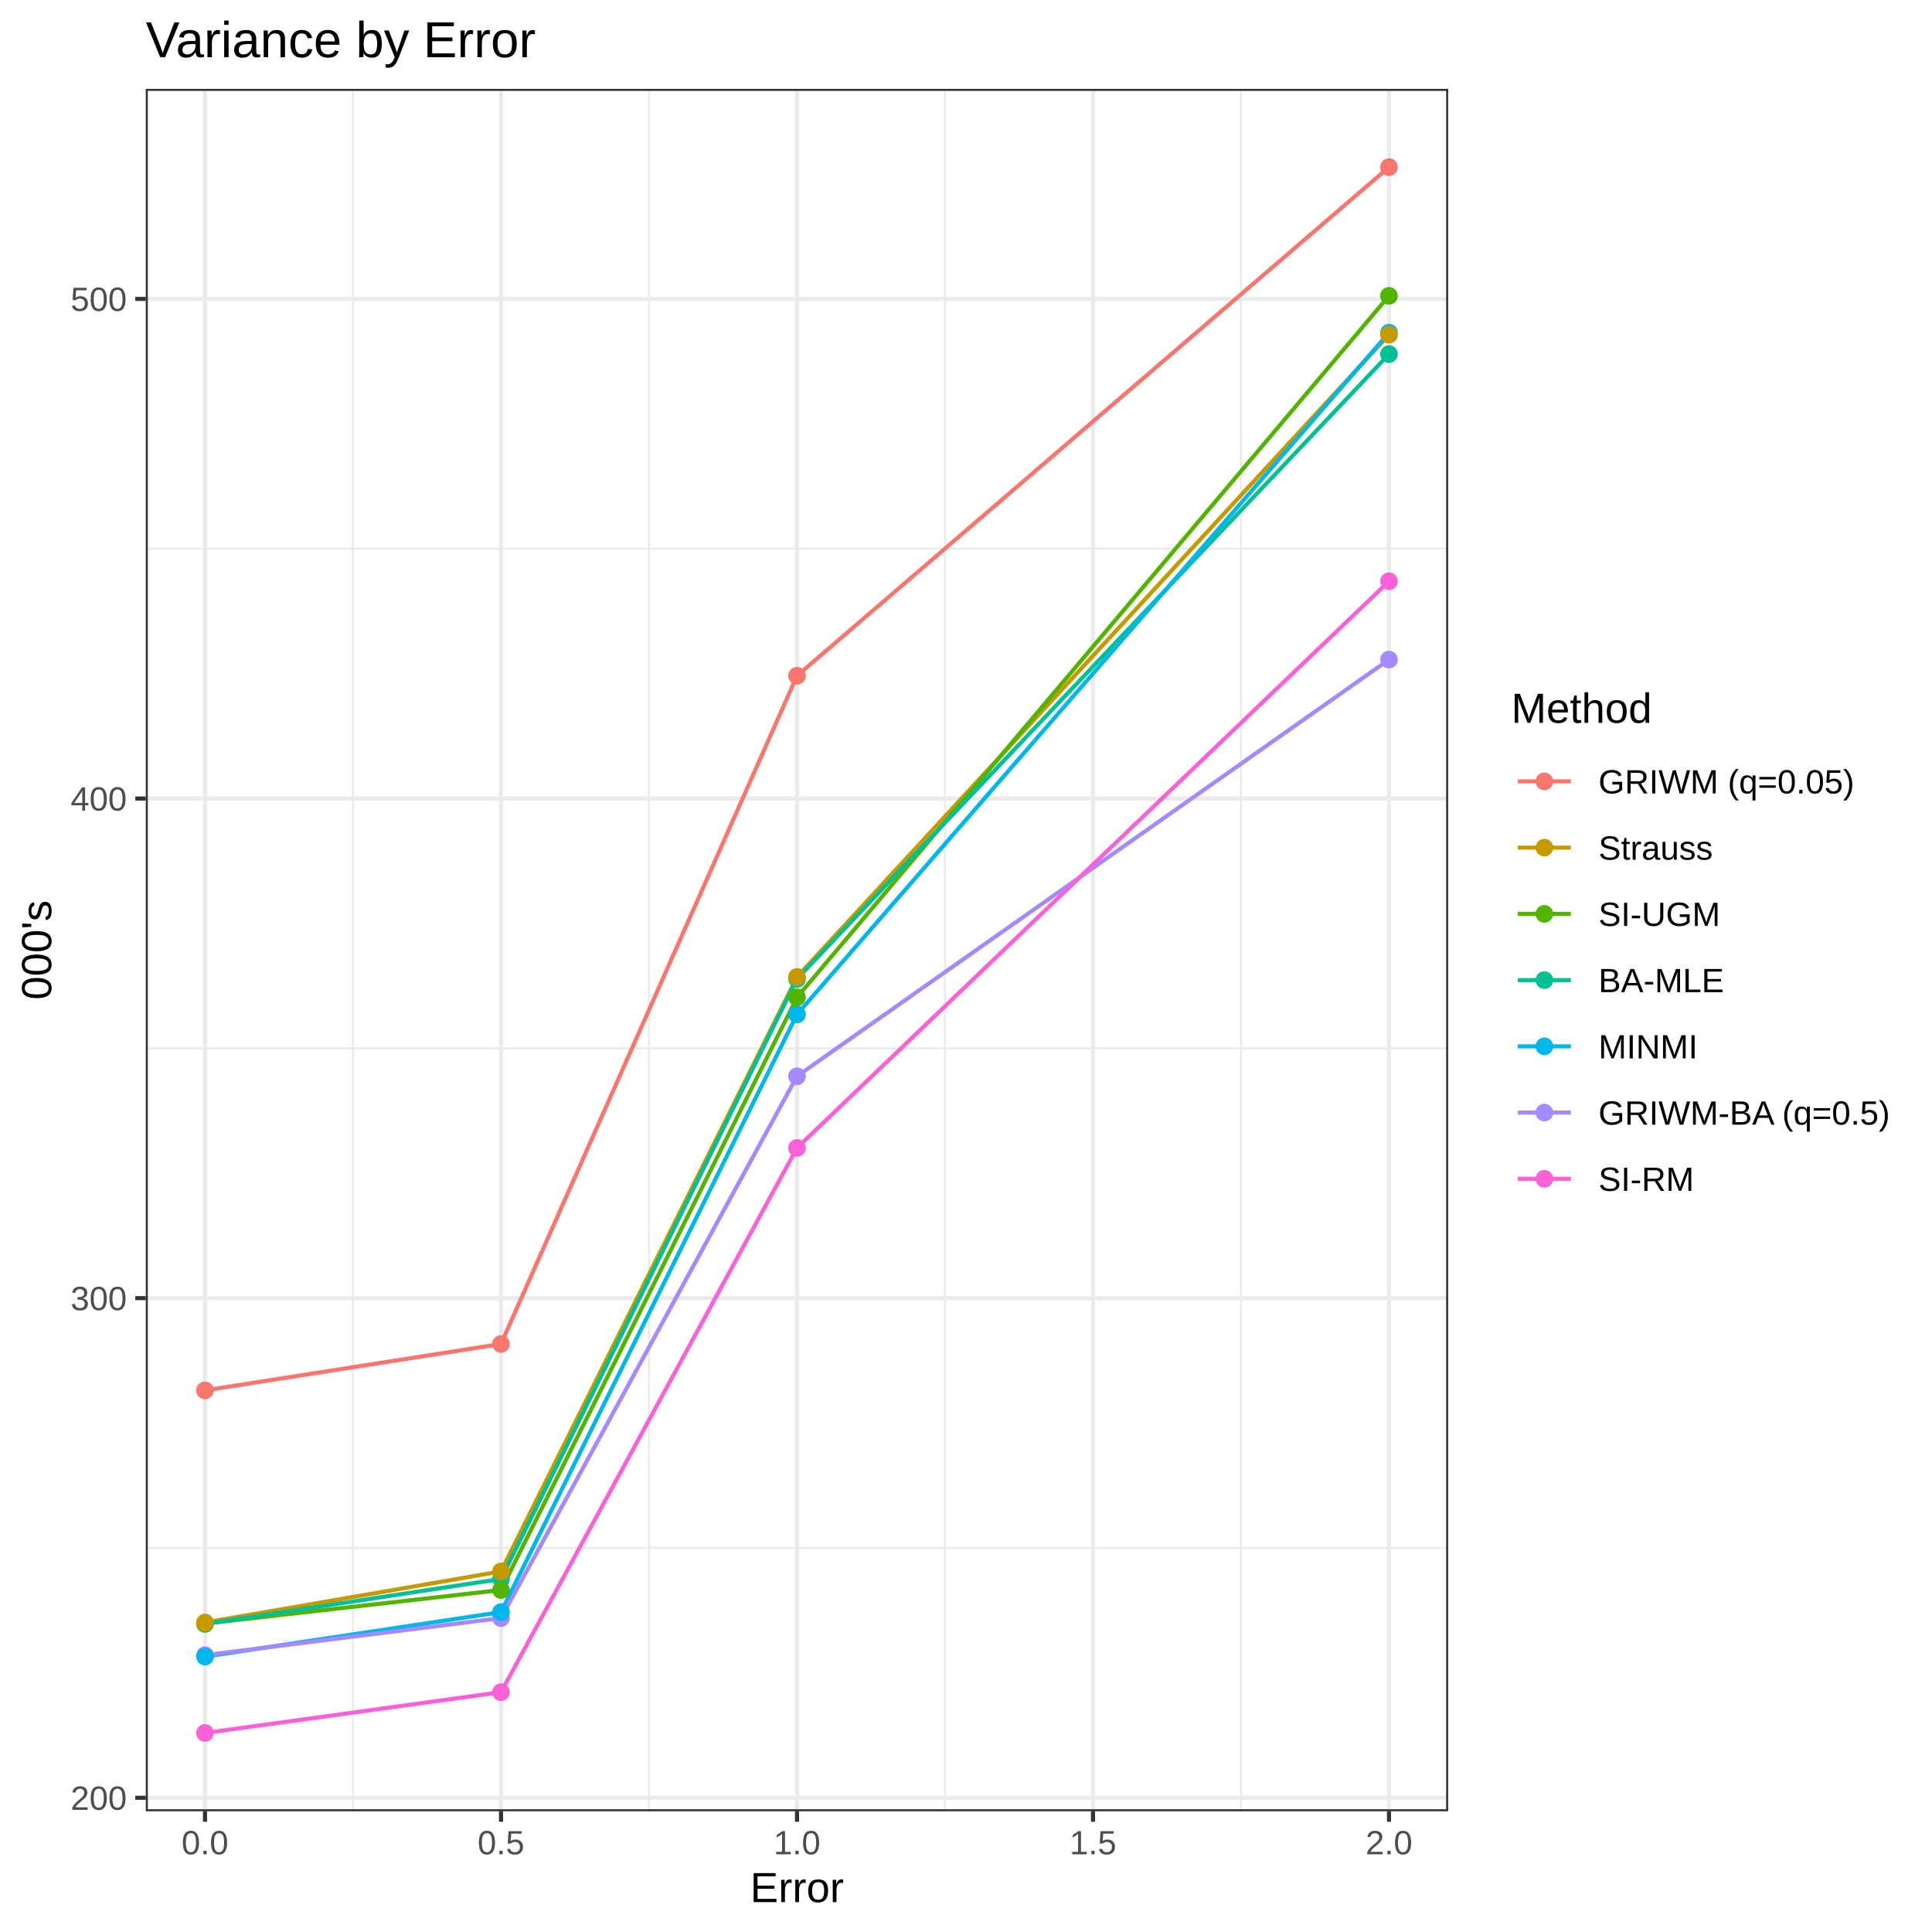
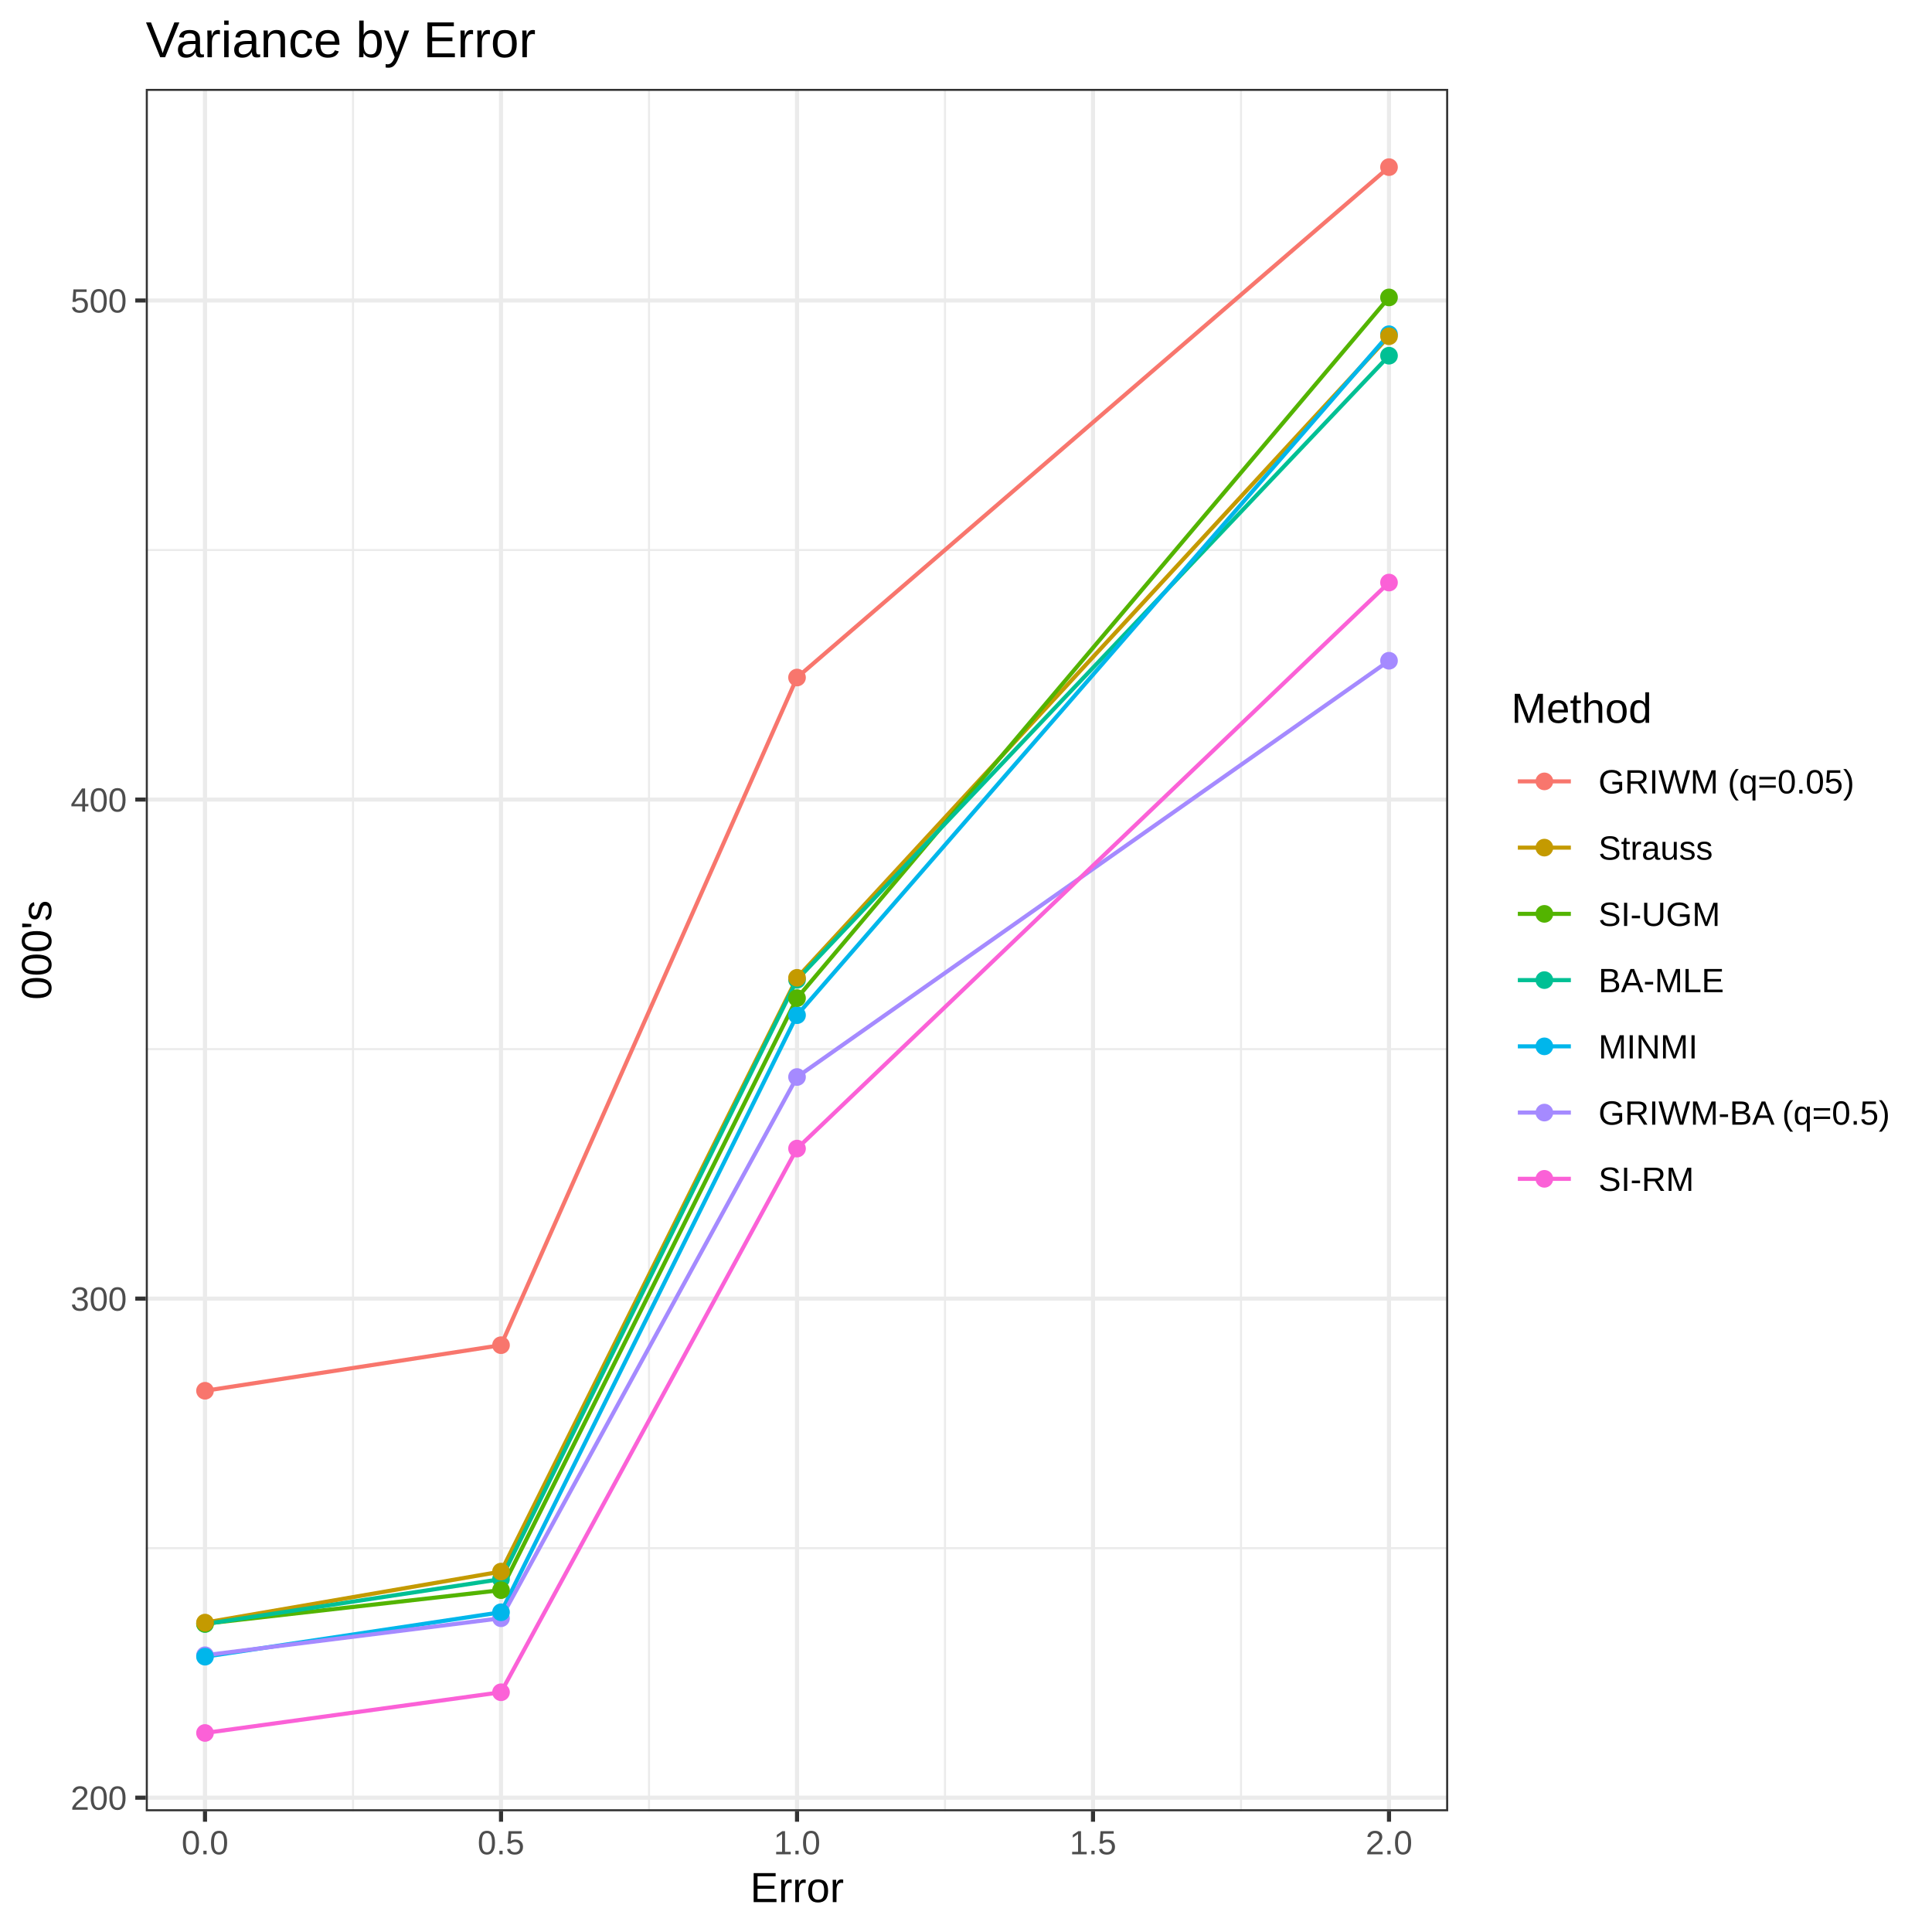
<svg xmlns="http://www.w3.org/2000/svg" class="svglite" width="504.00pt" height="504.00pt" viewBox="0 0 504.00 504.00">
  <defs>
    <style type="text/css">
    .svglite line, .svglite polyline, .svglite polygon, .svglite path, .svglite rect, .svglite circle {
      fill: none;
      stroke: #000000;
      stroke-linecap: round;
      stroke-linejoin: round;
      stroke-miterlimit: 10.00;
    }
    .svglite text {
      white-space: pre;
    }
  </style>
  </defs>
  <rect width="100%" height="100%" style="stroke: none; fill: #FFFFFF;" />
  <defs>
    <clipPath id="cpMC4wMHw1MDQuMDB8MC4wMHw1MDQuMDA=">
      <rect x="0.00" y="0.00" width="504.00" height="504.00" />
    </clipPath>
  </defs>
  <g clip-path="url(#cpMC4wMHw1MDQuMDB8MC4wMHw1MDQuMDA=)">
    <rect x="0.00" y="-0" width="504.00" height="504.00" style="stroke-width: 1.07; stroke: #FFFFFF; fill: #FFFFFF;" />
  </g>
  <defs>
    <clipPath id="cpMzguMDN8Mzc3LjgwfDIzLjE4fDQ3Mi41MA==">
      <rect x="38.03" y="23.18" width="339.76" height="449.33" />
    </clipPath>
  </defs>
  <g clip-path="url(#cpMzguMDN8Mzc3LjgwfDIzLjE4fDQ3Mi41MA==)">
    <rect x="38.03" y="23.18" width="339.76" height="449.33" style="stroke-width: 1.07; stroke: none; fill: #FFFFFF;" />
-     <polyline points="38.03,403.81 377.80,403.81 " style="stroke-width: 0.53; stroke: #EBEBEB; stroke-linecap: butt;" />
-     <polyline points="38.03,273.48 377.80,273.48 " style="stroke-width: 0.53; stroke: #EBEBEB; stroke-linecap: butt;" />
-     <polyline points="38.03,143.14 377.80,143.14 " style="stroke-width: 0.53; stroke: #EBEBEB; stroke-linecap: butt;" />
+     <polyline points="38.03,403.87 377.80,403.87 " style="stroke-width: 0.53; stroke: #EBEBEB; stroke-linecap: butt;" />
+     <polyline points="38.03,273.68 377.80,273.68 " style="stroke-width: 0.53; stroke: #EBEBEB; stroke-linecap: butt;" />
+     <polyline points="38.03,143.49 377.80,143.49 " style="stroke-width: 0.53; stroke: #EBEBEB; stroke-linecap: butt;" />
    <polyline points="92.09,472.50 92.09,23.18 " style="stroke-width: 0.53; stroke: #EBEBEB; stroke-linecap: butt;" />
    <polyline points="169.31,472.50 169.31,23.18 " style="stroke-width: 0.53; stroke: #EBEBEB; stroke-linecap: butt;" />
    <polyline points="246.52,472.50 246.52,23.18 " style="stroke-width: 0.53; stroke: #EBEBEB; stroke-linecap: butt;" />
    <polyline points="323.74,472.50 323.74,23.18 " style="stroke-width: 0.53; stroke: #EBEBEB; stroke-linecap: butt;" />
-     <polyline points="38.03,468.98 377.80,468.98 " style="stroke-width: 1.07; stroke: #EBEBEB; stroke-linecap: butt;" />
-     <polyline points="38.03,338.64 377.80,338.64 " style="stroke-width: 1.07; stroke: #EBEBEB; stroke-linecap: butt;" />
-     <polyline points="38.03,208.31 377.80,208.31 " style="stroke-width: 1.07; stroke: #EBEBEB; stroke-linecap: butt;" />
-     <polyline points="38.03,77.97 377.80,77.97 " style="stroke-width: 1.07; stroke: #EBEBEB; stroke-linecap: butt;" />
+     <polyline points="38.03,468.96 377.80,468.96 " style="stroke-width: 1.07; stroke: #EBEBEB; stroke-linecap: butt;" />
+     <polyline points="38.03,338.77 377.80,338.77 " style="stroke-width: 1.07; stroke: #EBEBEB; stroke-linecap: butt;" />
+     <polyline points="38.03,208.58 377.80,208.58 " style="stroke-width: 1.07; stroke: #EBEBEB; stroke-linecap: butt;" />
+     <polyline points="38.03,78.39 377.80,78.39 " style="stroke-width: 1.07; stroke: #EBEBEB; stroke-linecap: butt;" />
    <polyline points="53.48,472.50 53.48,23.18 " style="stroke-width: 1.07; stroke: #EBEBEB; stroke-linecap: butt;" />
    <polyline points="130.70,472.50 130.70,23.18 " style="stroke-width: 1.07; stroke: #EBEBEB; stroke-linecap: butt;" />
    <polyline points="207.92,472.50 207.92,23.18 " style="stroke-width: 1.07; stroke: #EBEBEB; stroke-linecap: butt;" />
    <polyline points="285.13,472.50 285.13,23.18 " style="stroke-width: 1.07; stroke: #EBEBEB; stroke-linecap: butt;" />
    <polyline points="362.35,472.50 362.35,23.18 " style="stroke-width: 1.07; stroke: #EBEBEB; stroke-linecap: butt;" />
-     <polyline points="53.48,362.71 130.70,350.61 207.92,176.29 362.35,43.60 " style="stroke-width: 1.07; stroke: #F8766D; stroke-linecap: butt;" />
-     <polyline points="53.48,423.26 130.70,409.93 207.92,254.86 362.35,87.30 " style="stroke-width: 1.07; stroke: #C49A00; stroke-linecap: butt;" />
-     <polyline points="53.48,423.54 130.70,414.78 207.92,260.17 362.35,77.17 " style="stroke-width: 1.07; stroke: #53B400; stroke-linecap: butt;" />
-     <polyline points="53.48,423.63 130.70,411.90 207.92,255.37 362.35,92.38 " style="stroke-width: 1.07; stroke: #00C094; stroke-linecap: butt;" />
-     <polyline points="53.48,432.16 130.70,420.55 207.92,264.62 362.35,86.78 " style="stroke-width: 1.07; stroke: #00B6EB; stroke-linecap: butt;" />
-     <polyline points="53.48,431.78 130.70,422.11 207.92,280.77 362.35,172.06 " style="stroke-width: 1.07; stroke: #A58AFF; stroke-linecap: butt;" />
-     <polyline points="53.48,452.08 130.70,441.44 207.92,299.46 362.35,151.63 " style="stroke-width: 1.07; stroke: #FB61D7; stroke-linecap: butt;" />
-     <circle cx="53.48" cy="423.63" r="1.95" style="stroke-width: 0.71; stroke: #00C094; fill: #00C094;" />
-     <circle cx="53.48" cy="431.78" r="1.95" style="stroke-width: 0.71; stroke: #A58AFF; fill: #A58AFF;" />
-     <circle cx="53.48" cy="362.71" r="1.95" style="stroke-width: 0.71; stroke: #F8766D; fill: #F8766D;" />
-     <circle cx="53.48" cy="432.16" r="1.95" style="stroke-width: 0.71; stroke: #00B6EB; fill: #00B6EB;" />
+     <polyline points="53.48,362.81 130.70,350.92 207.92,176.75 362.35,43.60 " style="stroke-width: 1.07; stroke: #F8766D; stroke-linecap: butt;" />
+     <polyline points="53.48,423.29 130.70,409.98 207.92,255.08 362.35,87.71 " style="stroke-width: 1.07; stroke: #C49A00; stroke-linecap: butt;" />
+     <polyline points="53.48,423.57 130.70,414.82 207.92,260.38 362.35,77.59 " style="stroke-width: 1.07; stroke: #53B400; stroke-linecap: butt;" />
+     <polyline points="53.48,423.66 130.70,411.95 207.92,255.59 362.35,92.79 " style="stroke-width: 1.07; stroke: #00C094; stroke-linecap: butt;" />
+     <polyline points="53.48,432.18 130.70,420.59 207.92,264.83 362.35,87.19 " style="stroke-width: 1.07; stroke: #00B6EB; stroke-linecap: butt;" />
+     <polyline points="53.48,431.80 130.70,422.15 207.92,280.96 362.35,172.37 " style="stroke-width: 1.07; stroke: #A58AFF; stroke-linecap: butt;" />
+     <polyline points="53.48,452.08 130.70,441.46 207.92,299.63 362.35,151.97 " style="stroke-width: 1.07; stroke: #FB61D7; stroke-linecap: butt;" />
+     <circle cx="53.48" cy="423.66" r="1.95" style="stroke-width: 0.71; stroke: #00C094; fill: #00C094;" />
+     <circle cx="53.48" cy="431.80" r="1.95" style="stroke-width: 0.71; stroke: #A58AFF; fill: #A58AFF;" />
+     <circle cx="53.48" cy="362.81" r="1.95" style="stroke-width: 0.71; stroke: #F8766D; fill: #F8766D;" />
+     <circle cx="53.48" cy="432.18" r="1.95" style="stroke-width: 0.71; stroke: #00B6EB; fill: #00B6EB;" />
    <circle cx="53.48" cy="452.08" r="1.95" style="stroke-width: 0.71; stroke: #FB61D7; fill: #FB61D7;" />
-     <circle cx="53.48" cy="423.54" r="1.95" style="stroke-width: 0.71; stroke: #53B400; fill: #53B400;" />
-     <circle cx="53.48" cy="423.26" r="1.95" style="stroke-width: 0.71; stroke: #C49A00; fill: #C49A00;" />
-     <circle cx="130.70" cy="411.90" r="1.95" style="stroke-width: 0.71; stroke: #00C094; fill: #00C094;" />
-     <circle cx="130.70" cy="422.11" r="1.95" style="stroke-width: 0.71; stroke: #A58AFF; fill: #A58AFF;" />
-     <circle cx="130.70" cy="350.61" r="1.95" style="stroke-width: 0.71; stroke: #F8766D; fill: #F8766D;" />
-     <circle cx="130.70" cy="420.55" r="1.95" style="stroke-width: 0.71; stroke: #00B6EB; fill: #00B6EB;" />
-     <circle cx="130.70" cy="441.44" r="1.95" style="stroke-width: 0.71; stroke: #FB61D7; fill: #FB61D7;" />
-     <circle cx="130.70" cy="414.78" r="1.95" style="stroke-width: 0.71; stroke: #53B400; fill: #53B400;" />
-     <circle cx="130.70" cy="409.93" r="1.95" style="stroke-width: 0.71; stroke: #C49A00; fill: #C49A00;" />
-     <circle cx="207.92" cy="255.37" r="1.95" style="stroke-width: 0.71; stroke: #00C094; fill: #00C094;" />
-     <circle cx="207.92" cy="280.77" r="1.95" style="stroke-width: 0.71; stroke: #A58AFF; fill: #A58AFF;" />
-     <circle cx="207.92" cy="176.29" r="1.95" style="stroke-width: 0.71; stroke: #F8766D; fill: #F8766D;" />
-     <circle cx="207.92" cy="264.62" r="1.95" style="stroke-width: 0.71; stroke: #00B6EB; fill: #00B6EB;" />
-     <circle cx="207.92" cy="299.46" r="1.95" style="stroke-width: 0.71; stroke: #FB61D7; fill: #FB61D7;" />
-     <circle cx="207.92" cy="260.17" r="1.95" style="stroke-width: 0.71; stroke: #53B400; fill: #53B400;" />
-     <circle cx="207.92" cy="254.86" r="1.95" style="stroke-width: 0.71; stroke: #C49A00; fill: #C49A00;" />
-     <circle cx="362.35" cy="92.38" r="1.95" style="stroke-width: 0.71; stroke: #00C094; fill: #00C094;" />
-     <circle cx="362.35" cy="172.06" r="1.95" style="stroke-width: 0.71; stroke: #A58AFF; fill: #A58AFF;" />
+     <circle cx="53.48" cy="423.57" r="1.95" style="stroke-width: 0.71; stroke: #53B400; fill: #53B400;" />
+     <circle cx="53.48" cy="423.29" r="1.95" style="stroke-width: 0.71; stroke: #C49A00; fill: #C49A00;" />
+     <circle cx="130.70" cy="411.95" r="1.95" style="stroke-width: 0.71; stroke: #00C094; fill: #00C094;" />
+     <circle cx="130.70" cy="422.15" r="1.95" style="stroke-width: 0.71; stroke: #A58AFF; fill: #A58AFF;" />
+     <circle cx="130.70" cy="350.92" r="1.95" style="stroke-width: 0.71; stroke: #F8766D; fill: #F8766D;" />
+     <circle cx="130.70" cy="420.59" r="1.95" style="stroke-width: 0.71; stroke: #00B6EB; fill: #00B6EB;" />
+     <circle cx="130.70" cy="441.46" r="1.95" style="stroke-width: 0.71; stroke: #FB61D7; fill: #FB61D7;" />
+     <circle cx="130.70" cy="414.82" r="1.95" style="stroke-width: 0.71; stroke: #53B400; fill: #53B400;" />
+     <circle cx="130.70" cy="409.98" r="1.95" style="stroke-width: 0.71; stroke: #C49A00; fill: #C49A00;" />
+     <circle cx="207.92" cy="255.59" r="1.95" style="stroke-width: 0.71; stroke: #00C094; fill: #00C094;" />
+     <circle cx="207.92" cy="280.96" r="1.95" style="stroke-width: 0.71; stroke: #A58AFF; fill: #A58AFF;" />
+     <circle cx="207.92" cy="176.75" r="1.95" style="stroke-width: 0.71; stroke: #F8766D; fill: #F8766D;" />
+     <circle cx="207.92" cy="264.83" r="1.95" style="stroke-width: 0.71; stroke: #00B6EB; fill: #00B6EB;" />
+     <circle cx="207.92" cy="299.63" r="1.95" style="stroke-width: 0.71; stroke: #FB61D7; fill: #FB61D7;" />
+     <circle cx="207.92" cy="260.38" r="1.95" style="stroke-width: 0.71; stroke: #53B400; fill: #53B400;" />
+     <circle cx="207.92" cy="255.08" r="1.95" style="stroke-width: 0.71; stroke: #C49A00; fill: #C49A00;" />
+     <circle cx="362.35" cy="92.79" r="1.95" style="stroke-width: 0.71; stroke: #00C094; fill: #00C094;" />
+     <circle cx="362.35" cy="172.37" r="1.95" style="stroke-width: 0.71; stroke: #A58AFF; fill: #A58AFF;" />
    <circle cx="362.35" cy="43.60" r="1.95" style="stroke-width: 0.71; stroke: #F8766D; fill: #F8766D;" />
-     <circle cx="362.35" cy="86.78" r="1.95" style="stroke-width: 0.71; stroke: #00B6EB; fill: #00B6EB;" />
-     <circle cx="362.35" cy="151.63" r="1.95" style="stroke-width: 0.71; stroke: #FB61D7; fill: #FB61D7;" />
-     <circle cx="362.35" cy="77.17" r="1.95" style="stroke-width: 0.71; stroke: #53B400; fill: #53B400;" />
-     <circle cx="362.35" cy="87.30" r="1.95" style="stroke-width: 0.71; stroke: #C49A00; fill: #C49A00;" />
+     <circle cx="362.35" cy="87.19" r="1.95" style="stroke-width: 0.71; stroke: #00B6EB; fill: #00B6EB;" />
+     <circle cx="362.35" cy="151.97" r="1.95" style="stroke-width: 0.71; stroke: #FB61D7; fill: #FB61D7;" />
+     <circle cx="362.35" cy="77.59" r="1.95" style="stroke-width: 0.71; stroke: #53B400; fill: #53B400;" />
+     <circle cx="362.35" cy="87.71" r="1.95" style="stroke-width: 0.71; stroke: #C49A00; fill: #C49A00;" />
    <rect x="38.03" y="23.18" width="339.76" height="449.33" style="stroke-width: 1.07; stroke: #333333;" />
  </g>
  <g clip-path="url(#cpMC4wMHw1MDQuMDB8MC4wMHw1MDQuMDA=)">
-     <text x="33.10" y="472.13" text-anchor="end" style="font-size: 8.80px;fill: #4D4D4D; font-family: &quot;Arial&quot;;" textLength="14.69px" lengthAdjust="spacingAndGlyphs">200</text>
-     <text x="33.10" y="341.79" text-anchor="end" style="font-size: 8.80px;fill: #4D4D4D; font-family: &quot;Arial&quot;;" textLength="14.69px" lengthAdjust="spacingAndGlyphs">300</text>
-     <text x="33.10" y="211.46" text-anchor="end" style="font-size: 8.80px;fill: #4D4D4D; font-family: &quot;Arial&quot;;" textLength="14.69px" lengthAdjust="spacingAndGlyphs">400</text>
-     <text x="33.10" y="81.12" text-anchor="end" style="font-size: 8.80px;fill: #4D4D4D; font-family: &quot;Arial&quot;;" textLength="14.69px" lengthAdjust="spacingAndGlyphs">500</text>
-     <polyline points="35.29,468.98 38.03,468.98 " style="stroke-width: 1.07; stroke: #333333; stroke-linecap: butt;" />
-     <polyline points="35.29,338.64 38.03,338.64 " style="stroke-width: 1.07; stroke: #333333; stroke-linecap: butt;" />
-     <polyline points="35.29,208.31 38.03,208.31 " style="stroke-width: 1.07; stroke: #333333; stroke-linecap: butt;" />
-     <polyline points="35.29,77.97 38.03,77.97 " style="stroke-width: 1.07; stroke: #333333; stroke-linecap: butt;" />
+     <text x="33.10" y="472.11" text-anchor="end" style="font-size: 8.80px;fill: #4D4D4D; font-family: &quot;Arial&quot;;" textLength="14.69px" lengthAdjust="spacingAndGlyphs">200</text>
+     <text x="33.10" y="341.92" text-anchor="end" style="font-size: 8.80px;fill: #4D4D4D; font-family: &quot;Arial&quot;;" textLength="14.69px" lengthAdjust="spacingAndGlyphs">300</text>
+     <text x="33.10" y="211.73" text-anchor="end" style="font-size: 8.80px;fill: #4D4D4D; font-family: &quot;Arial&quot;;" textLength="14.69px" lengthAdjust="spacingAndGlyphs">400</text>
+     <text x="33.10" y="81.54" text-anchor="end" style="font-size: 8.80px;fill: #4D4D4D; font-family: &quot;Arial&quot;;" textLength="14.69px" lengthAdjust="spacingAndGlyphs">500</text>
+     <polyline points="35.29,468.96 38.03,468.96 " style="stroke-width: 1.07; stroke: #333333; stroke-linecap: butt;" />
+     <polyline points="35.29,338.77 38.03,338.77 " style="stroke-width: 1.07; stroke: #333333; stroke-linecap: butt;" />
+     <polyline points="35.29,208.58 38.03,208.58 " style="stroke-width: 1.07; stroke: #333333; stroke-linecap: butt;" />
+     <polyline points="35.29,78.39 38.03,78.39 " style="stroke-width: 1.07; stroke: #333333; stroke-linecap: butt;" />
    <polyline points="53.48,475.24 53.48,472.50 " style="stroke-width: 1.07; stroke: #333333; stroke-linecap: butt;" />
    <polyline points="130.70,475.24 130.70,472.50 " style="stroke-width: 1.07; stroke: #333333; stroke-linecap: butt;" />
    <polyline points="207.92,475.24 207.92,472.50 " style="stroke-width: 1.07; stroke: #333333; stroke-linecap: butt;" />
    <polyline points="285.13,475.24 285.13,472.50 " style="stroke-width: 1.07; stroke: #333333; stroke-linecap: butt;" />
    <polyline points="362.35,475.24 362.35,472.50 " style="stroke-width: 1.07; stroke: #333333; stroke-linecap: butt;" />
    <text x="53.48" y="483.74" text-anchor="middle" style="font-size: 8.80px;fill: #4D4D4D; font-family: &quot;Arial&quot;;" textLength="12.24px" lengthAdjust="spacingAndGlyphs">0.0</text>
    <text x="130.70" y="483.74" text-anchor="middle" style="font-size: 8.80px;fill: #4D4D4D; font-family: &quot;Arial&quot;;" textLength="12.24px" lengthAdjust="spacingAndGlyphs">0.5</text>
    <text x="207.92" y="483.74" text-anchor="middle" style="font-size: 8.80px;fill: #4D4D4D; font-family: &quot;Arial&quot;;" textLength="12.24px" lengthAdjust="spacingAndGlyphs">1.0</text>
    <text x="285.13" y="483.74" text-anchor="middle" style="font-size: 8.80px;fill: #4D4D4D; font-family: &quot;Arial&quot;;" textLength="12.24px" lengthAdjust="spacingAndGlyphs">1.5</text>
    <text x="362.35" y="483.74" text-anchor="middle" style="font-size: 8.80px;fill: #4D4D4D; font-family: &quot;Arial&quot;;" textLength="12.24px" lengthAdjust="spacingAndGlyphs">2.0</text>
    <text x="207.92" y="496.20" text-anchor="middle" style="font-size: 11.00px; font-family: &quot;Arial&quot;;" textLength="24.45px" lengthAdjust="spacingAndGlyphs">Error</text>
    <text transform="translate(13.36,247.84) rotate(-90)" text-anchor="middle" style="font-size: 11.00px; font-family: &quot;Arial&quot;;" textLength="25.96px" lengthAdjust="spacingAndGlyphs">000's</text>
    <rect x="388.76" y="174.04" width="109.76" height="147.59" style="stroke-width: 1.07; stroke: none; fill: #FFFFFF;" />
    <text x="394.24" y="188.56" style="font-size: 11.00px; font-family: &quot;Arial&quot;;" textLength="36.71px" lengthAdjust="spacingAndGlyphs">Method</text>
    <rect x="394.24" y="195.20" width="17.28" height="17.28" style="stroke-width: 1.07; stroke: none; fill: #FFFFFF;" />
    <line x1="395.96" y1="203.84" x2="409.79" y2="203.84" style="stroke-width: 1.07; stroke: #F8766D; stroke-linecap: butt;" />
    <circle cx="402.88" cy="203.84" r="1.95" style="stroke-width: 0.71; stroke: #F8766D; fill: #F8766D;" />
    <rect x="394.24" y="212.48" width="17.28" height="17.28" style="stroke-width: 1.07; stroke: none; fill: #FFFFFF;" />
    <line x1="395.96" y1="221.12" x2="409.79" y2="221.12" style="stroke-width: 1.07; stroke: #C49A00; stroke-linecap: butt;" />
    <circle cx="402.88" cy="221.12" r="1.95" style="stroke-width: 0.71; stroke: #C49A00; fill: #C49A00;" />
    <rect x="394.24" y="229.76" width="17.28" height="17.28" style="stroke-width: 1.07; stroke: none; fill: #FFFFFF;" />
    <line x1="395.96" y1="238.40" x2="409.79" y2="238.40" style="stroke-width: 1.07; stroke: #53B400; stroke-linecap: butt;" />
    <circle cx="402.88" cy="238.40" r="1.95" style="stroke-width: 0.71; stroke: #53B400; fill: #53B400;" />
    <rect x="394.24" y="247.04" width="17.28" height="17.28" style="stroke-width: 1.07; stroke: none; fill: #FFFFFF;" />
    <line x1="395.96" y1="255.68" x2="409.79" y2="255.68" style="stroke-width: 1.07; stroke: #00C094; stroke-linecap: butt;" />
    <circle cx="402.88" cy="255.68" r="1.95" style="stroke-width: 0.71; stroke: #00C094; fill: #00C094;" />
    <rect x="394.24" y="264.32" width="17.28" height="17.28" style="stroke-width: 1.07; stroke: none; fill: #FFFFFF;" />
    <line x1="395.96" y1="272.96" x2="409.79" y2="272.96" style="stroke-width: 1.07; stroke: #00B6EB; stroke-linecap: butt;" />
    <circle cx="402.88" cy="272.96" r="1.95" style="stroke-width: 0.71; stroke: #00B6EB; fill: #00B6EB;" />
    <rect x="394.24" y="281.60" width="17.28" height="17.28" style="stroke-width: 1.07; stroke: none; fill: #FFFFFF;" />
    <line x1="395.96" y1="290.24" x2="409.79" y2="290.24" style="stroke-width: 1.07; stroke: #A58AFF; stroke-linecap: butt;" />
    <circle cx="402.88" cy="290.24" r="1.95" style="stroke-width: 0.71; stroke: #A58AFF; fill: #A58AFF;" />
    <rect x="394.24" y="298.88" width="17.28" height="17.28" style="stroke-width: 1.07; stroke: none; fill: #FFFFFF;" />
    <line x1="395.96" y1="307.52" x2="409.79" y2="307.52" style="stroke-width: 1.07; stroke: #FB61D7; stroke-linecap: butt;" />
    <circle cx="402.88" cy="307.52" r="1.95" style="stroke-width: 0.71; stroke: #FB61D7; fill: #FB61D7;" />
    <text x="416.99" y="206.99" style="font-size: 8.80px; font-family: &quot;Arial&quot;;" textLength="66.76px" lengthAdjust="spacingAndGlyphs">GRIWM (q=0.05)</text>
    <text x="416.99" y="224.27" style="font-size: 8.80px; font-family: &quot;Arial&quot;;" textLength="29.84px" lengthAdjust="spacingAndGlyphs">Strauss</text>
    <text x="416.99" y="241.55" style="font-size: 8.80px; font-family: &quot;Arial&quot;;" textLength="31.77px" lengthAdjust="spacingAndGlyphs">SI-UGM</text>
    <text x="416.99" y="258.83" style="font-size: 8.80px; font-family: &quot;Arial&quot;;" textLength="32.76px" lengthAdjust="spacingAndGlyphs">BA-MLE</text>
    <text x="416.99" y="276.11" style="font-size: 8.80px; font-family: &quot;Arial&quot;;" textLength="25.91px" lengthAdjust="spacingAndGlyphs">MINMI</text>
    <text x="416.99" y="293.39" style="font-size: 8.80px; font-family: &quot;Arial&quot;;" textLength="76.05px" lengthAdjust="spacingAndGlyphs">GRIWM-BA (q=0.5)</text>
    <text x="416.99" y="310.67" style="font-size: 8.80px; font-family: &quot;Arial&quot;;" textLength="24.93px" lengthAdjust="spacingAndGlyphs">SI-RM</text>
    <text x="38.03" y="14.93" style="font-size: 13.20px; font-family: &quot;Arial&quot;;" textLength="101.66px" lengthAdjust="spacingAndGlyphs">Variance by Error</text>
  </g>
</svg>
